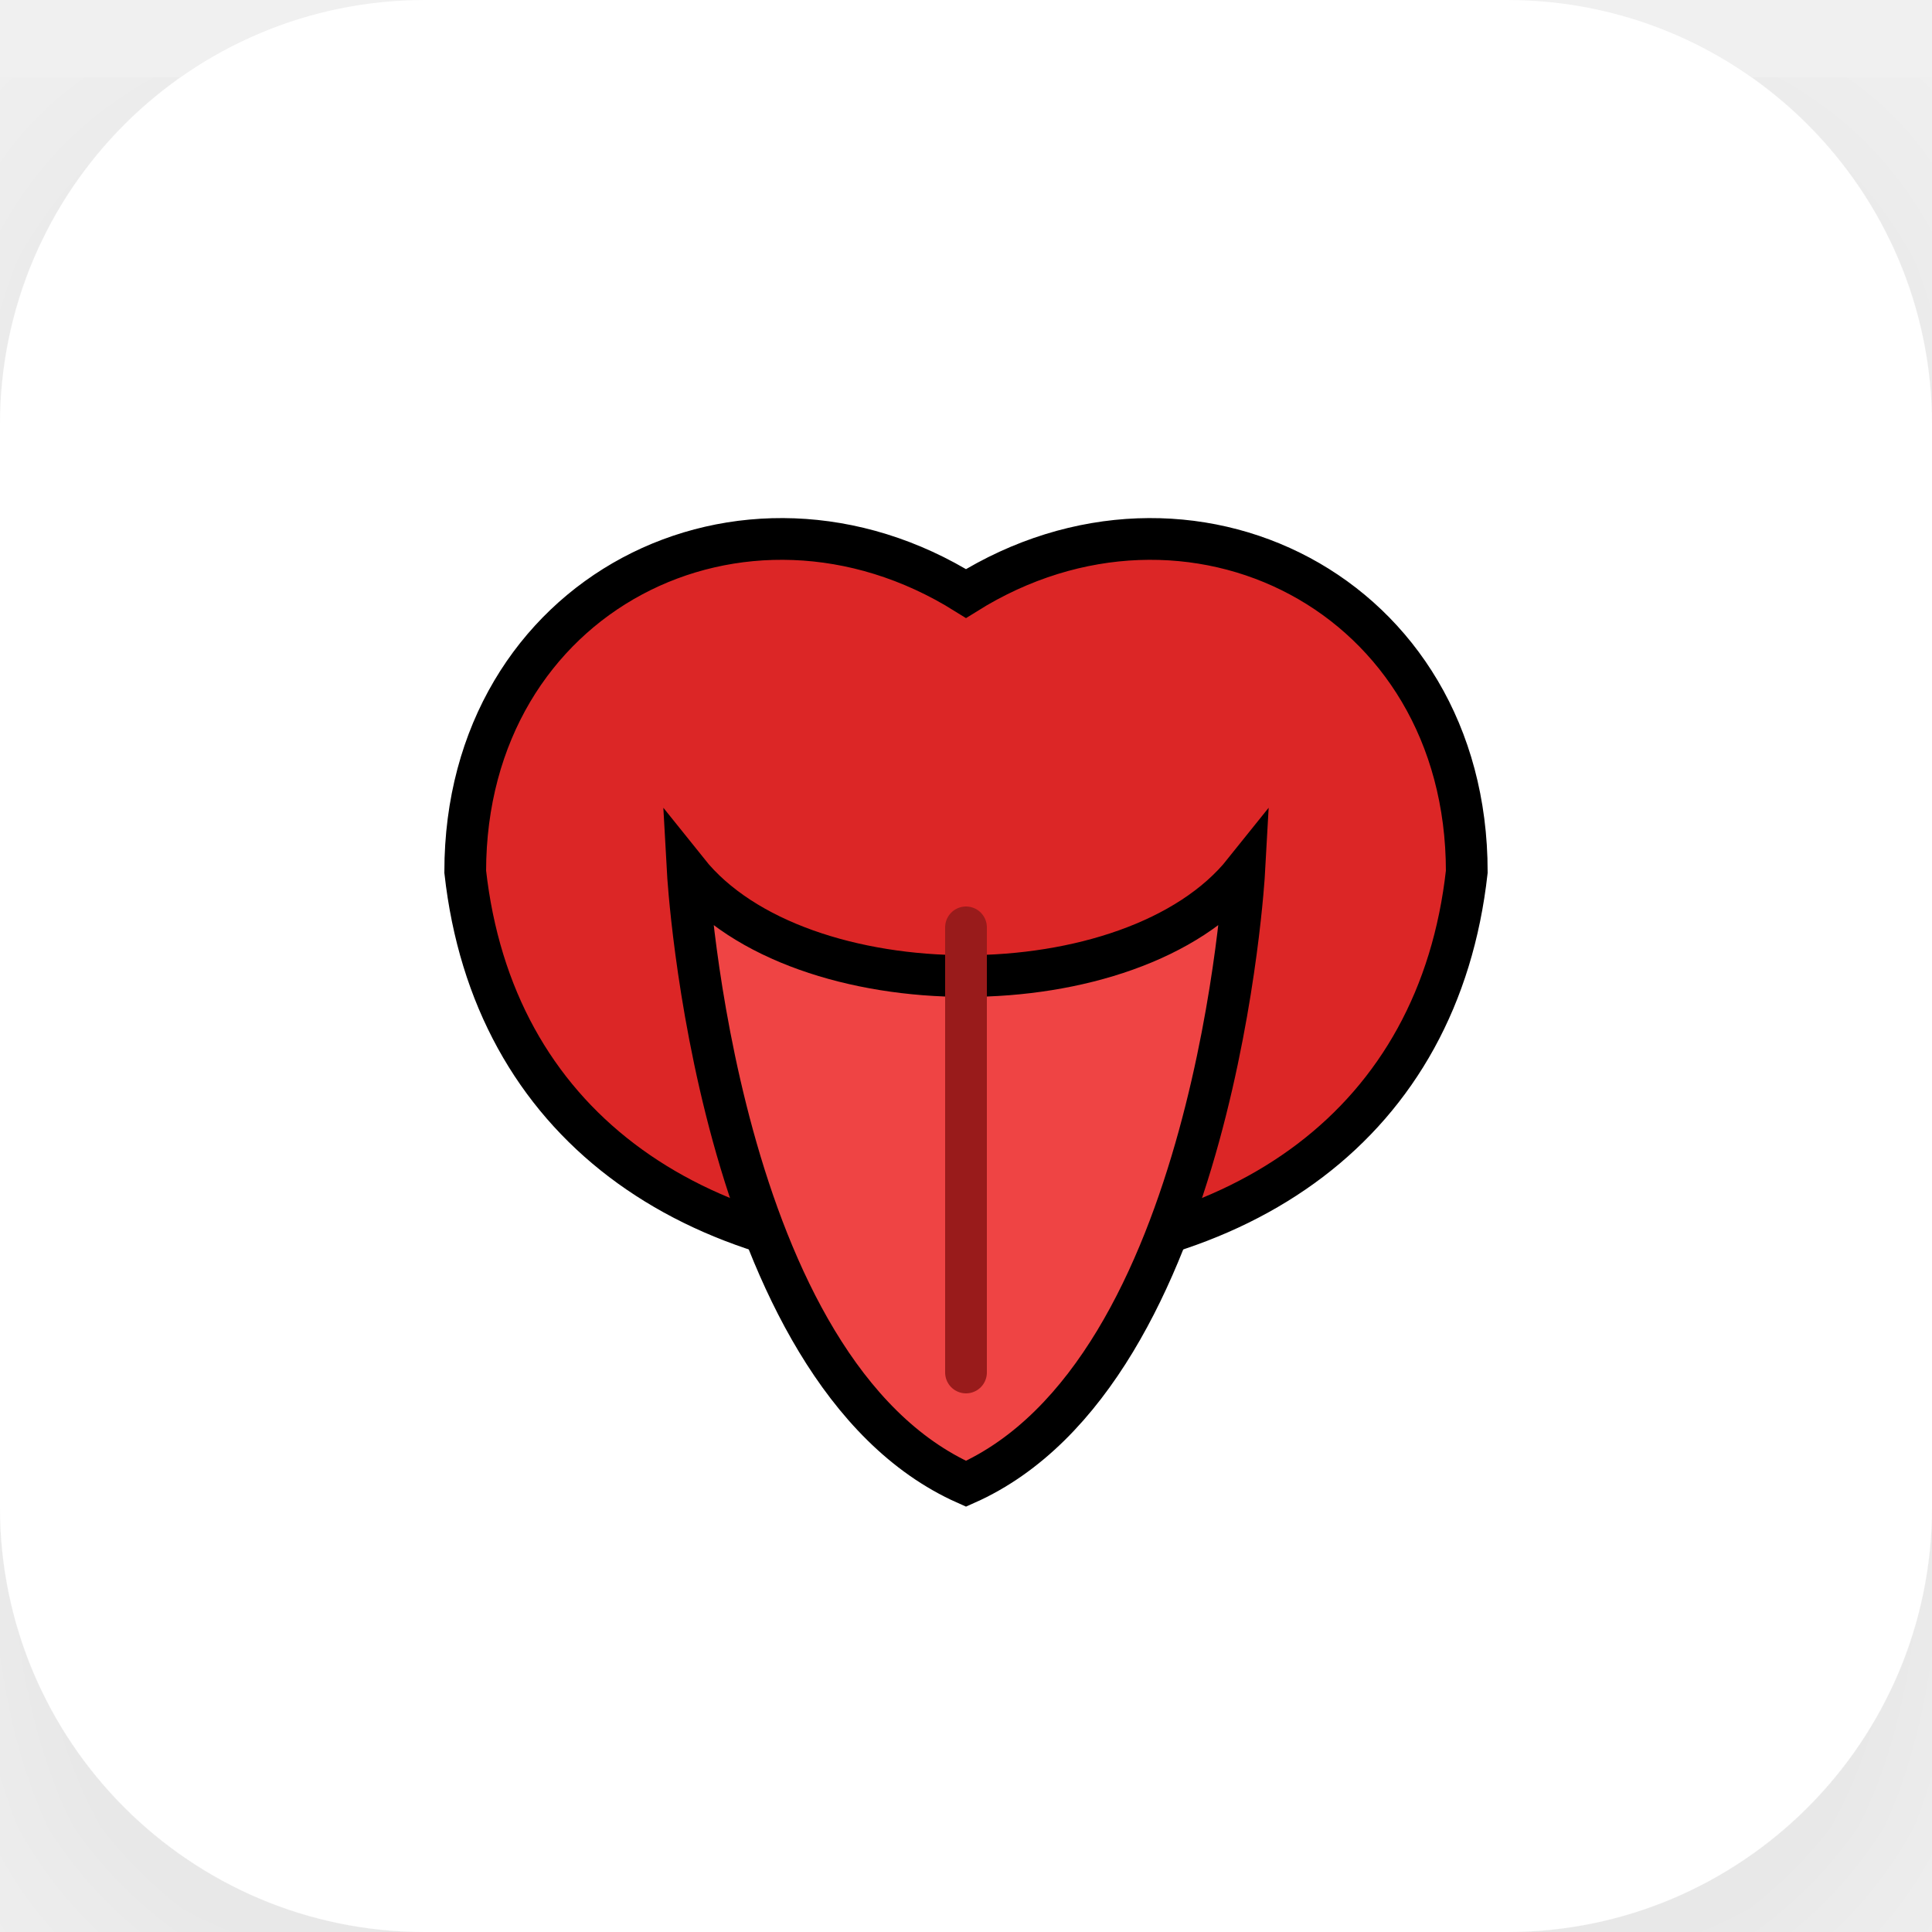
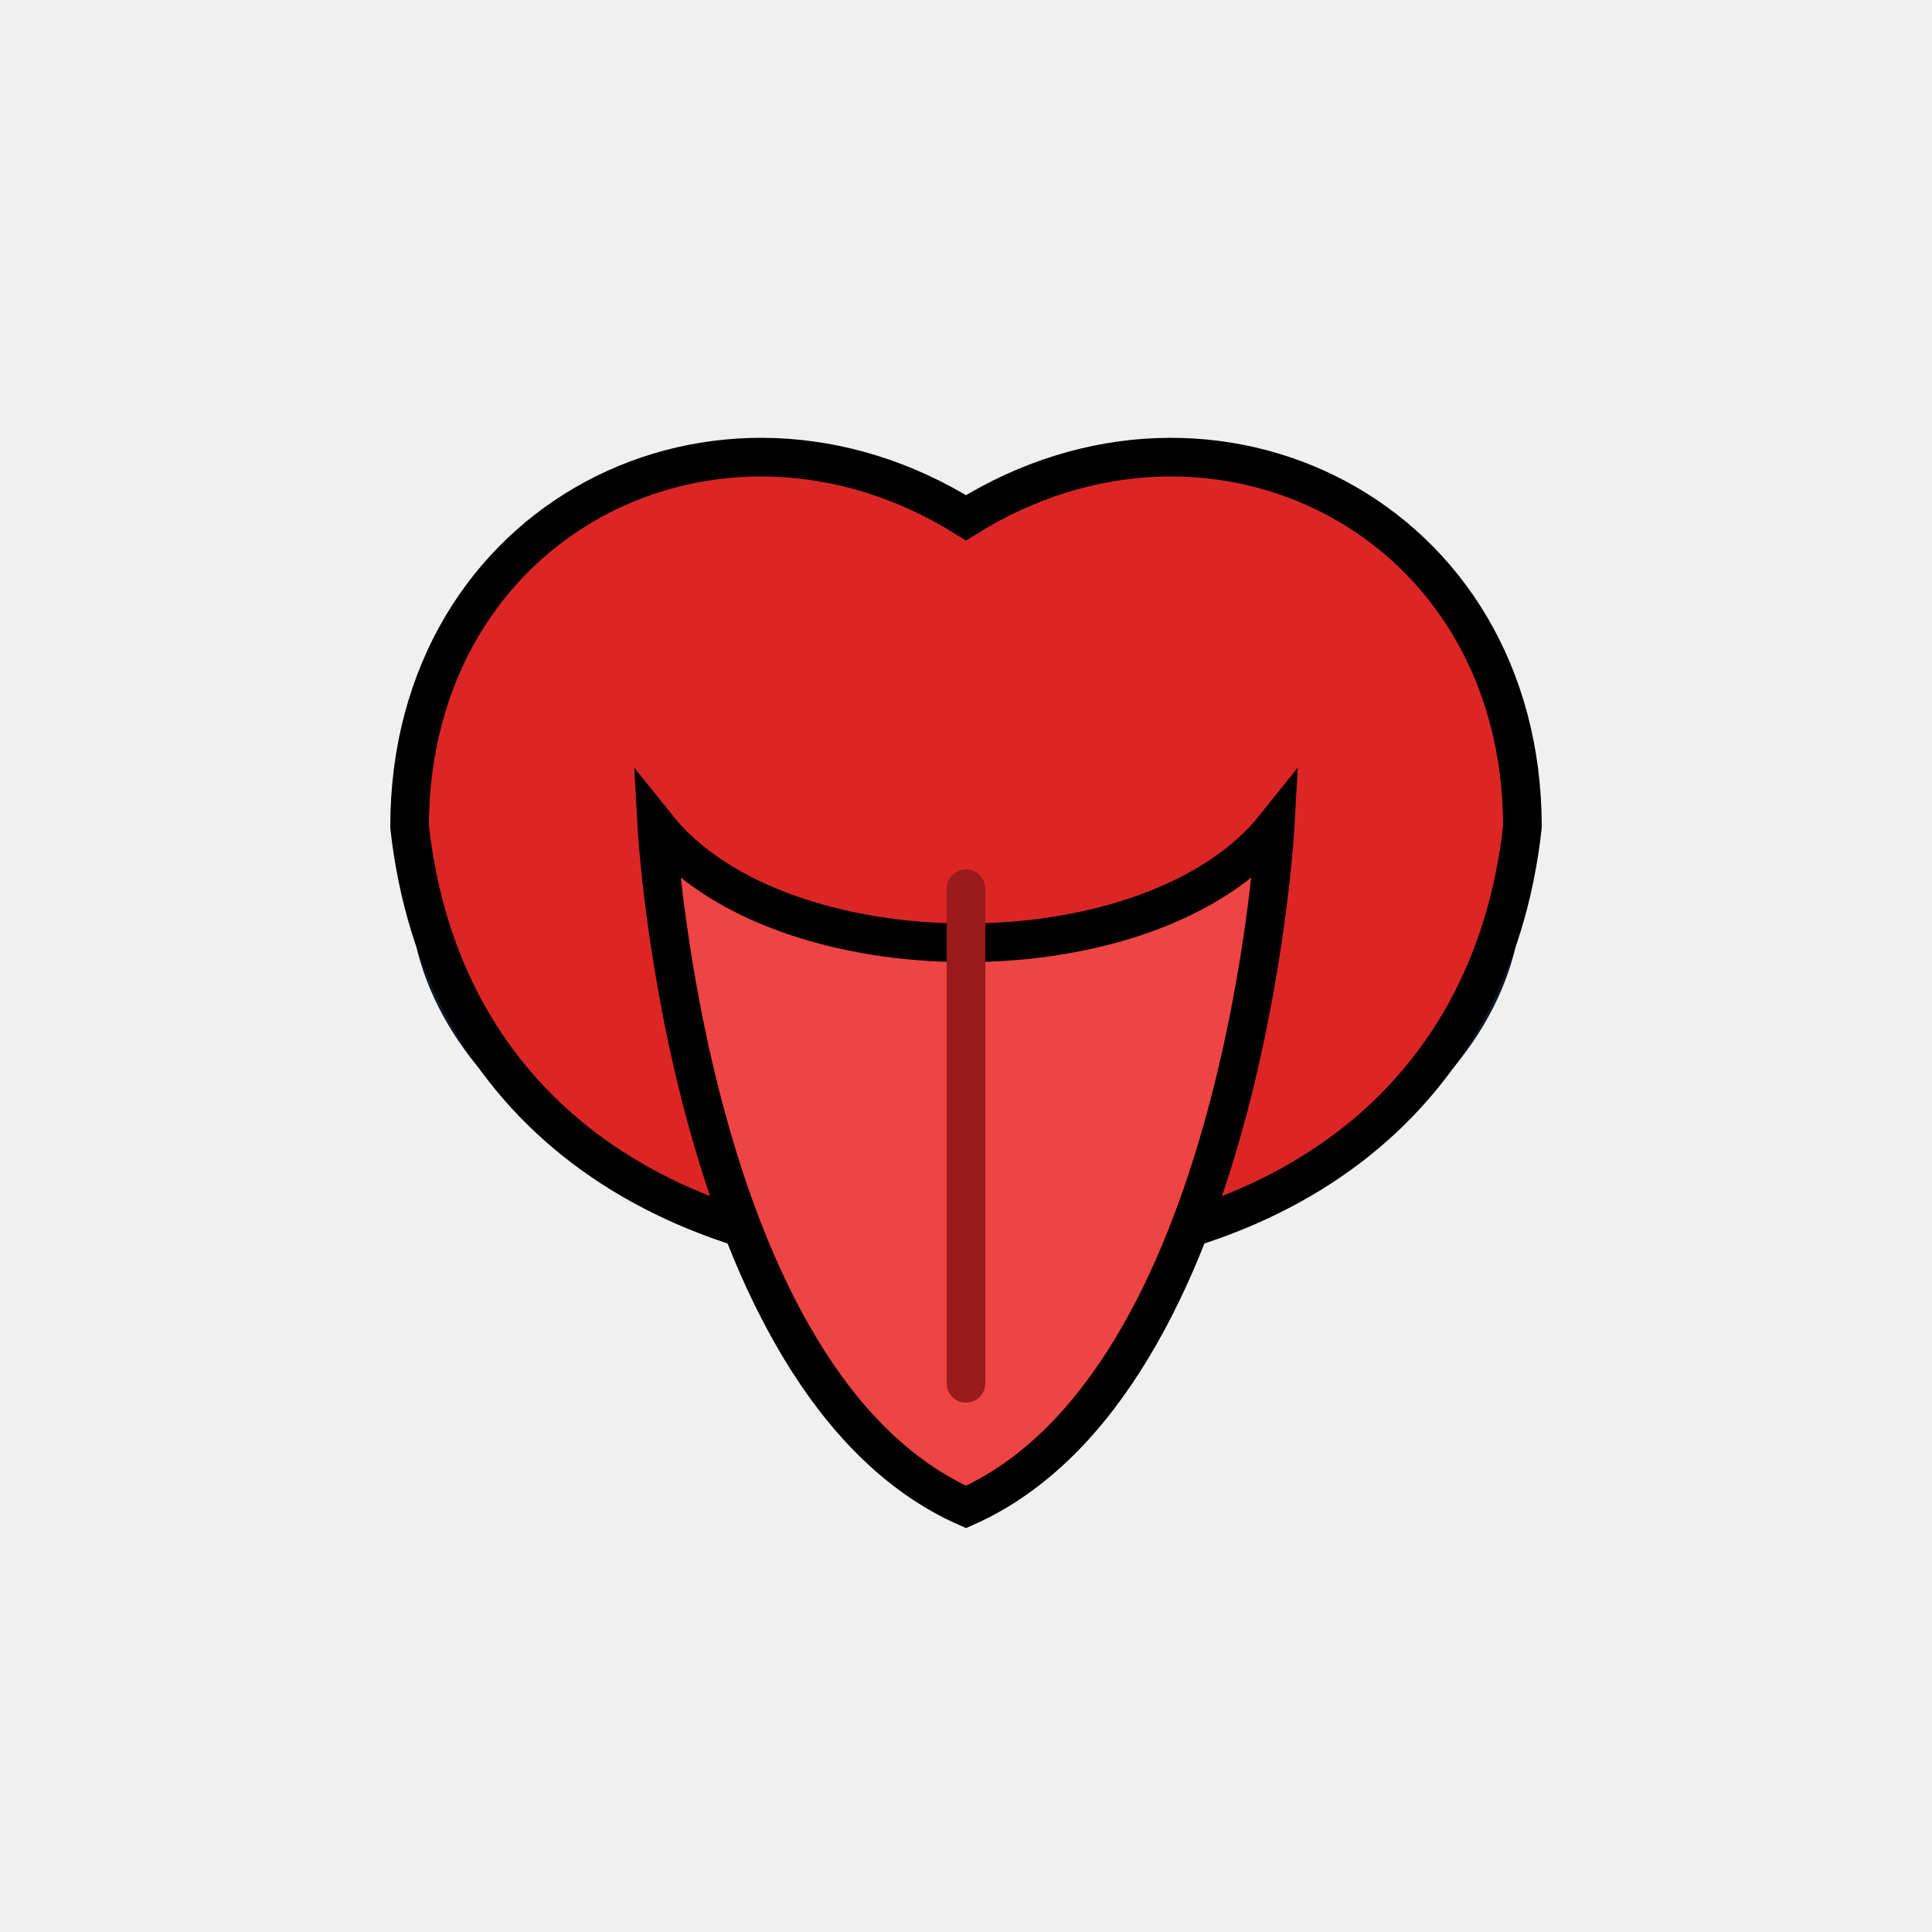
- <svg xmlns="http://www.w3.org/2000/svg" width="48" height="48" viewBox="0 0 100 100" fill="none">
-   <rect width="100" height="100" rx="22" fill="#ffffff" filter="drop-shadow(0 4px 10px rgba(0,0,0,0.08))" />
-   <g transform="translate(14, 12) scale(0.72)">
+ <svg xmlns="http://www.w3.org/2000/svg" width="40" height="40" viewBox="0 0 100 100" fill="none">
+   <g transform="translate(10, 6) scale(0.8)">
    <ellipse cx="50" cy="50" rx="36" ry="24" fill="#111827" />
    <path d="M22 46 C32 38 68 38 78 46 C68 41 32 41 22 46 Z" fill="#ffffff" />
-     <path d="M14 46 C14 26 34 16 50 26 C66 16 86 26 86 46 C84 64 70 74 50 74 C30 74 16 64 14 46 Z" fill="#dc2626" stroke="#000000" stroke-width="3" />
-     <path d="M30 46 C30 46 32 82 50 90 C68 82 70 46 70 46 C62 56 38 56 30 46 Z" fill="#ef4444" stroke="#000000" stroke-width="3" />
-     <path d="M50 50 L50 82" stroke="#991b1b" stroke-width="3" stroke-linecap="round" />
+     <path d="M14 46 C14 26 34 16 50 26 C66 16 86 26 86 46 C84 64 70 74 50 74 C30 74 16 64 14 46 Z" fill="#dc2626" stroke="#000000" stroke-width="2.5" />
+     <path d="M30 46 C30 46 32 82 50 90 C68 82 70 46 70 46 C62 56 38 56 30 46 Z" fill="#ef4444" stroke="#000000" stroke-width="2.5" />
+     <path d="M50 50 L50 82" stroke="#991b1b" stroke-width="2.5" stroke-linecap="round" />
  </g>
</svg>
